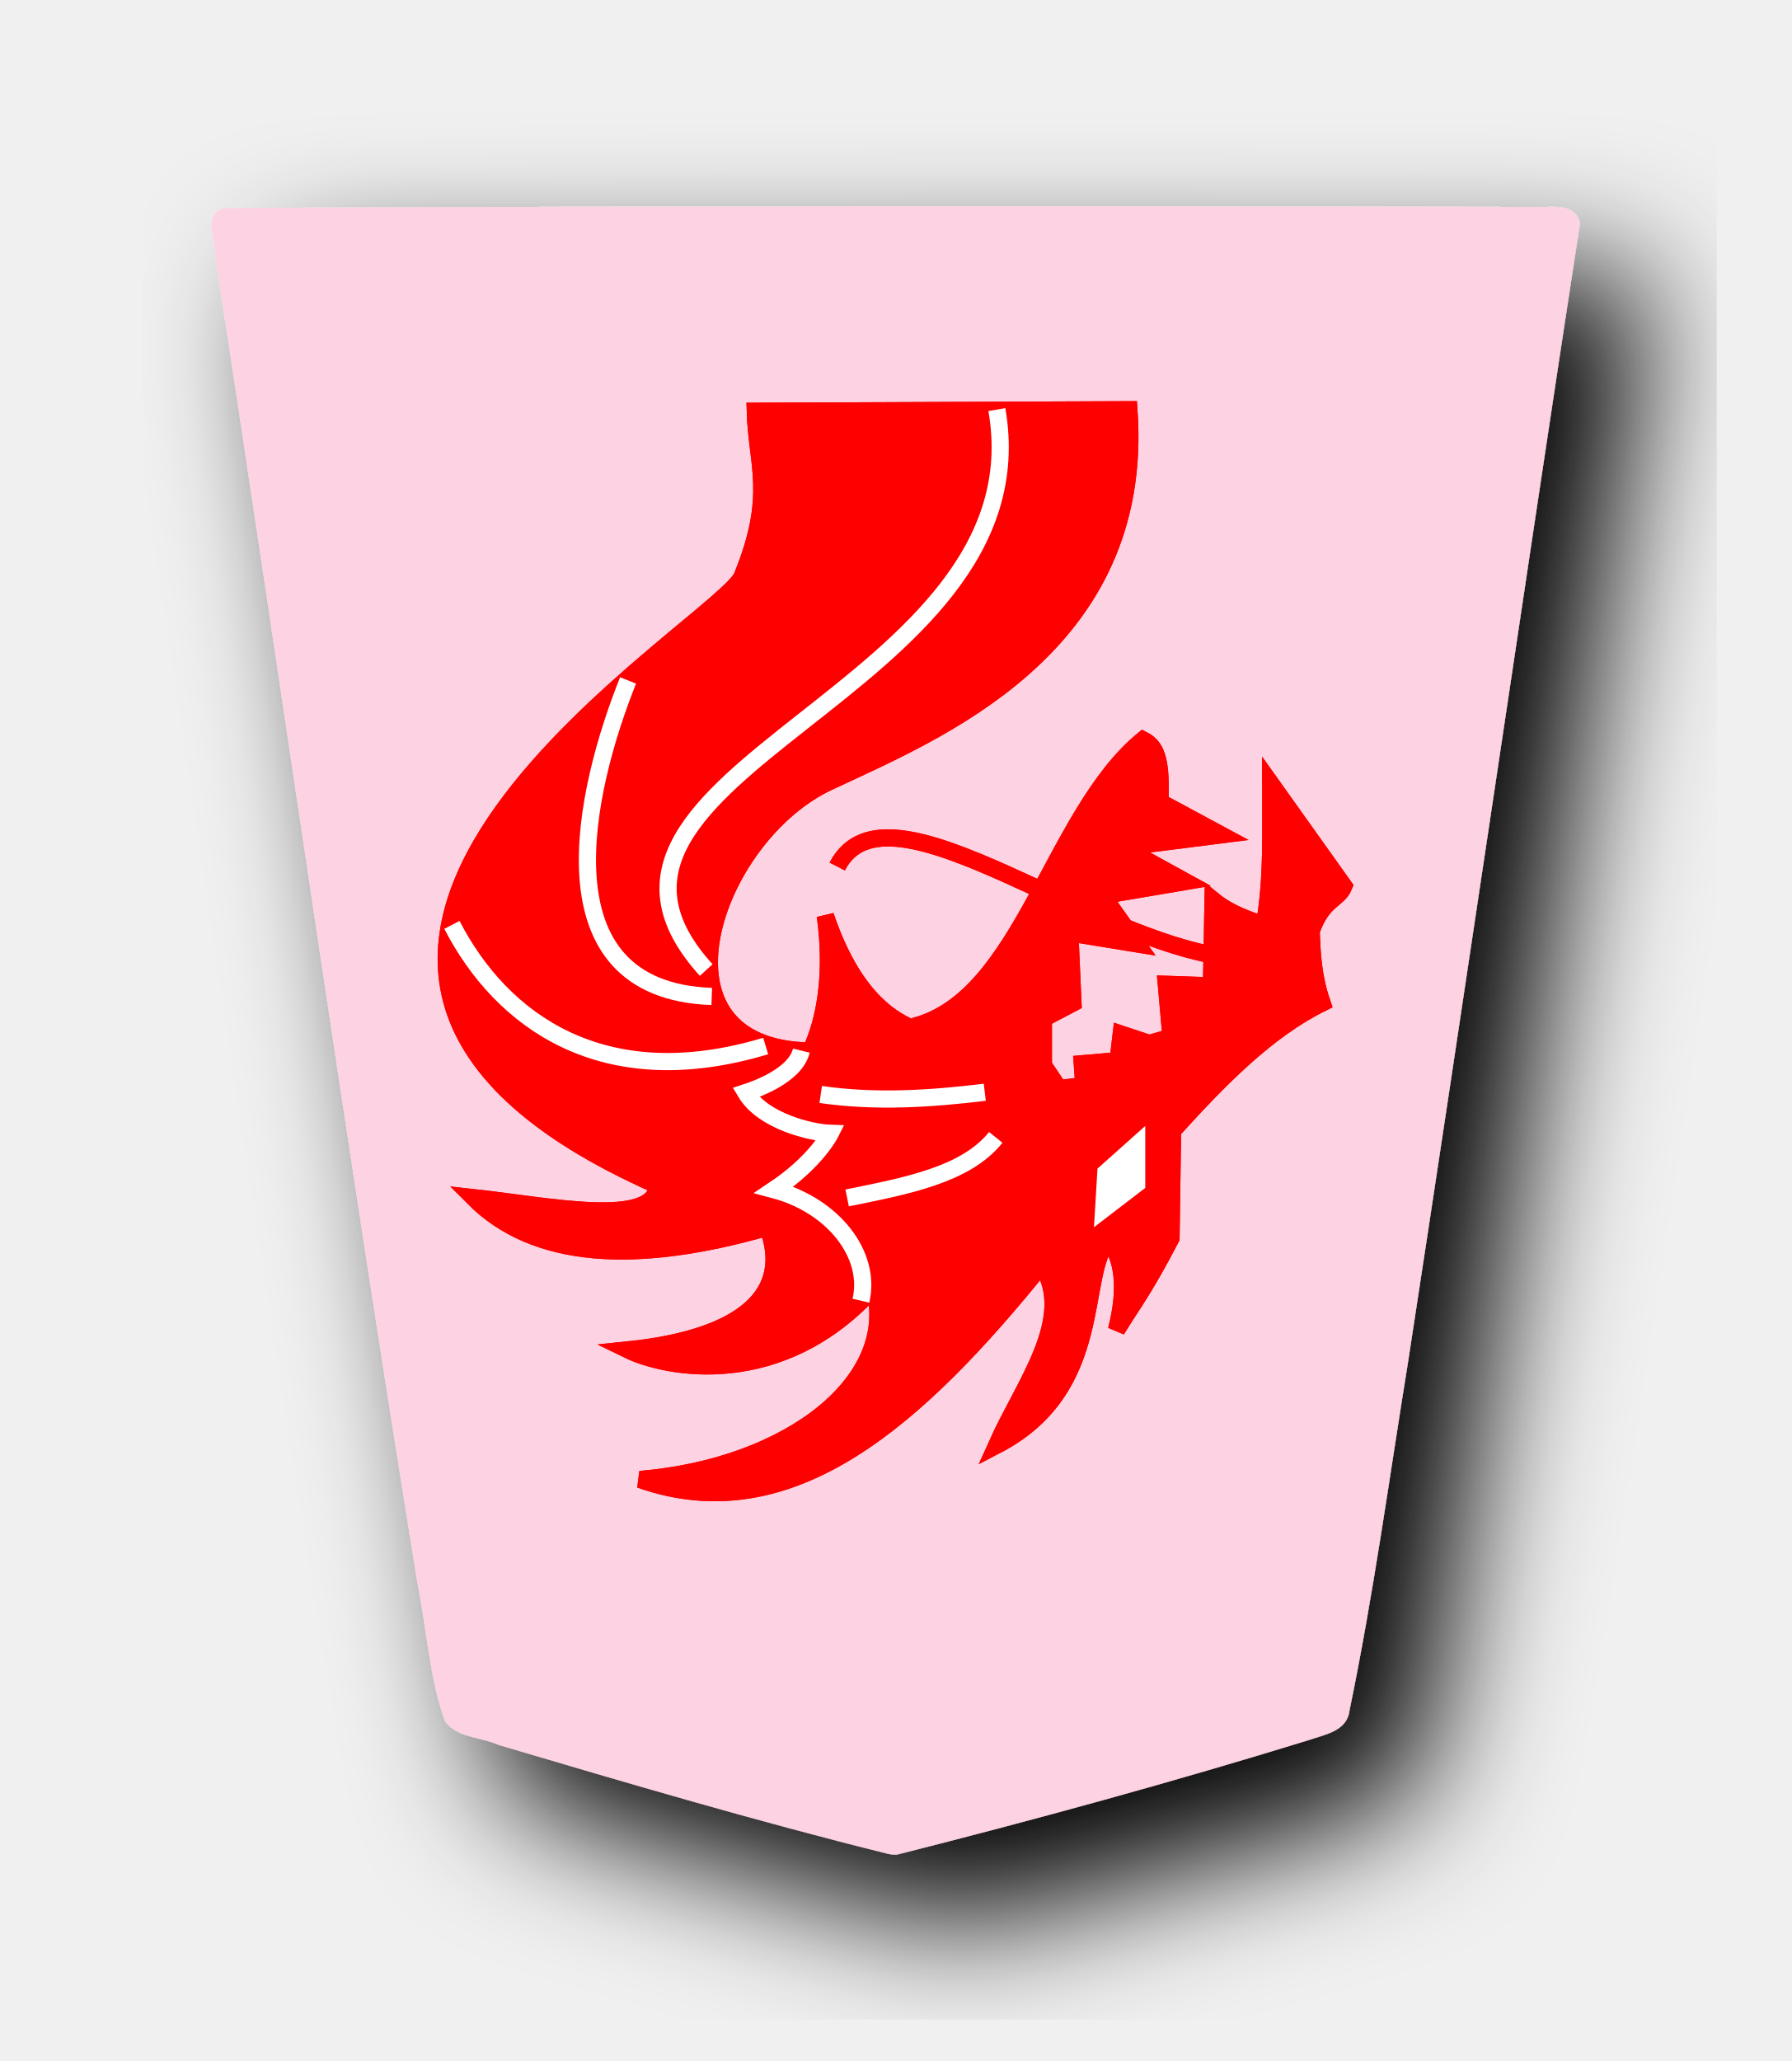
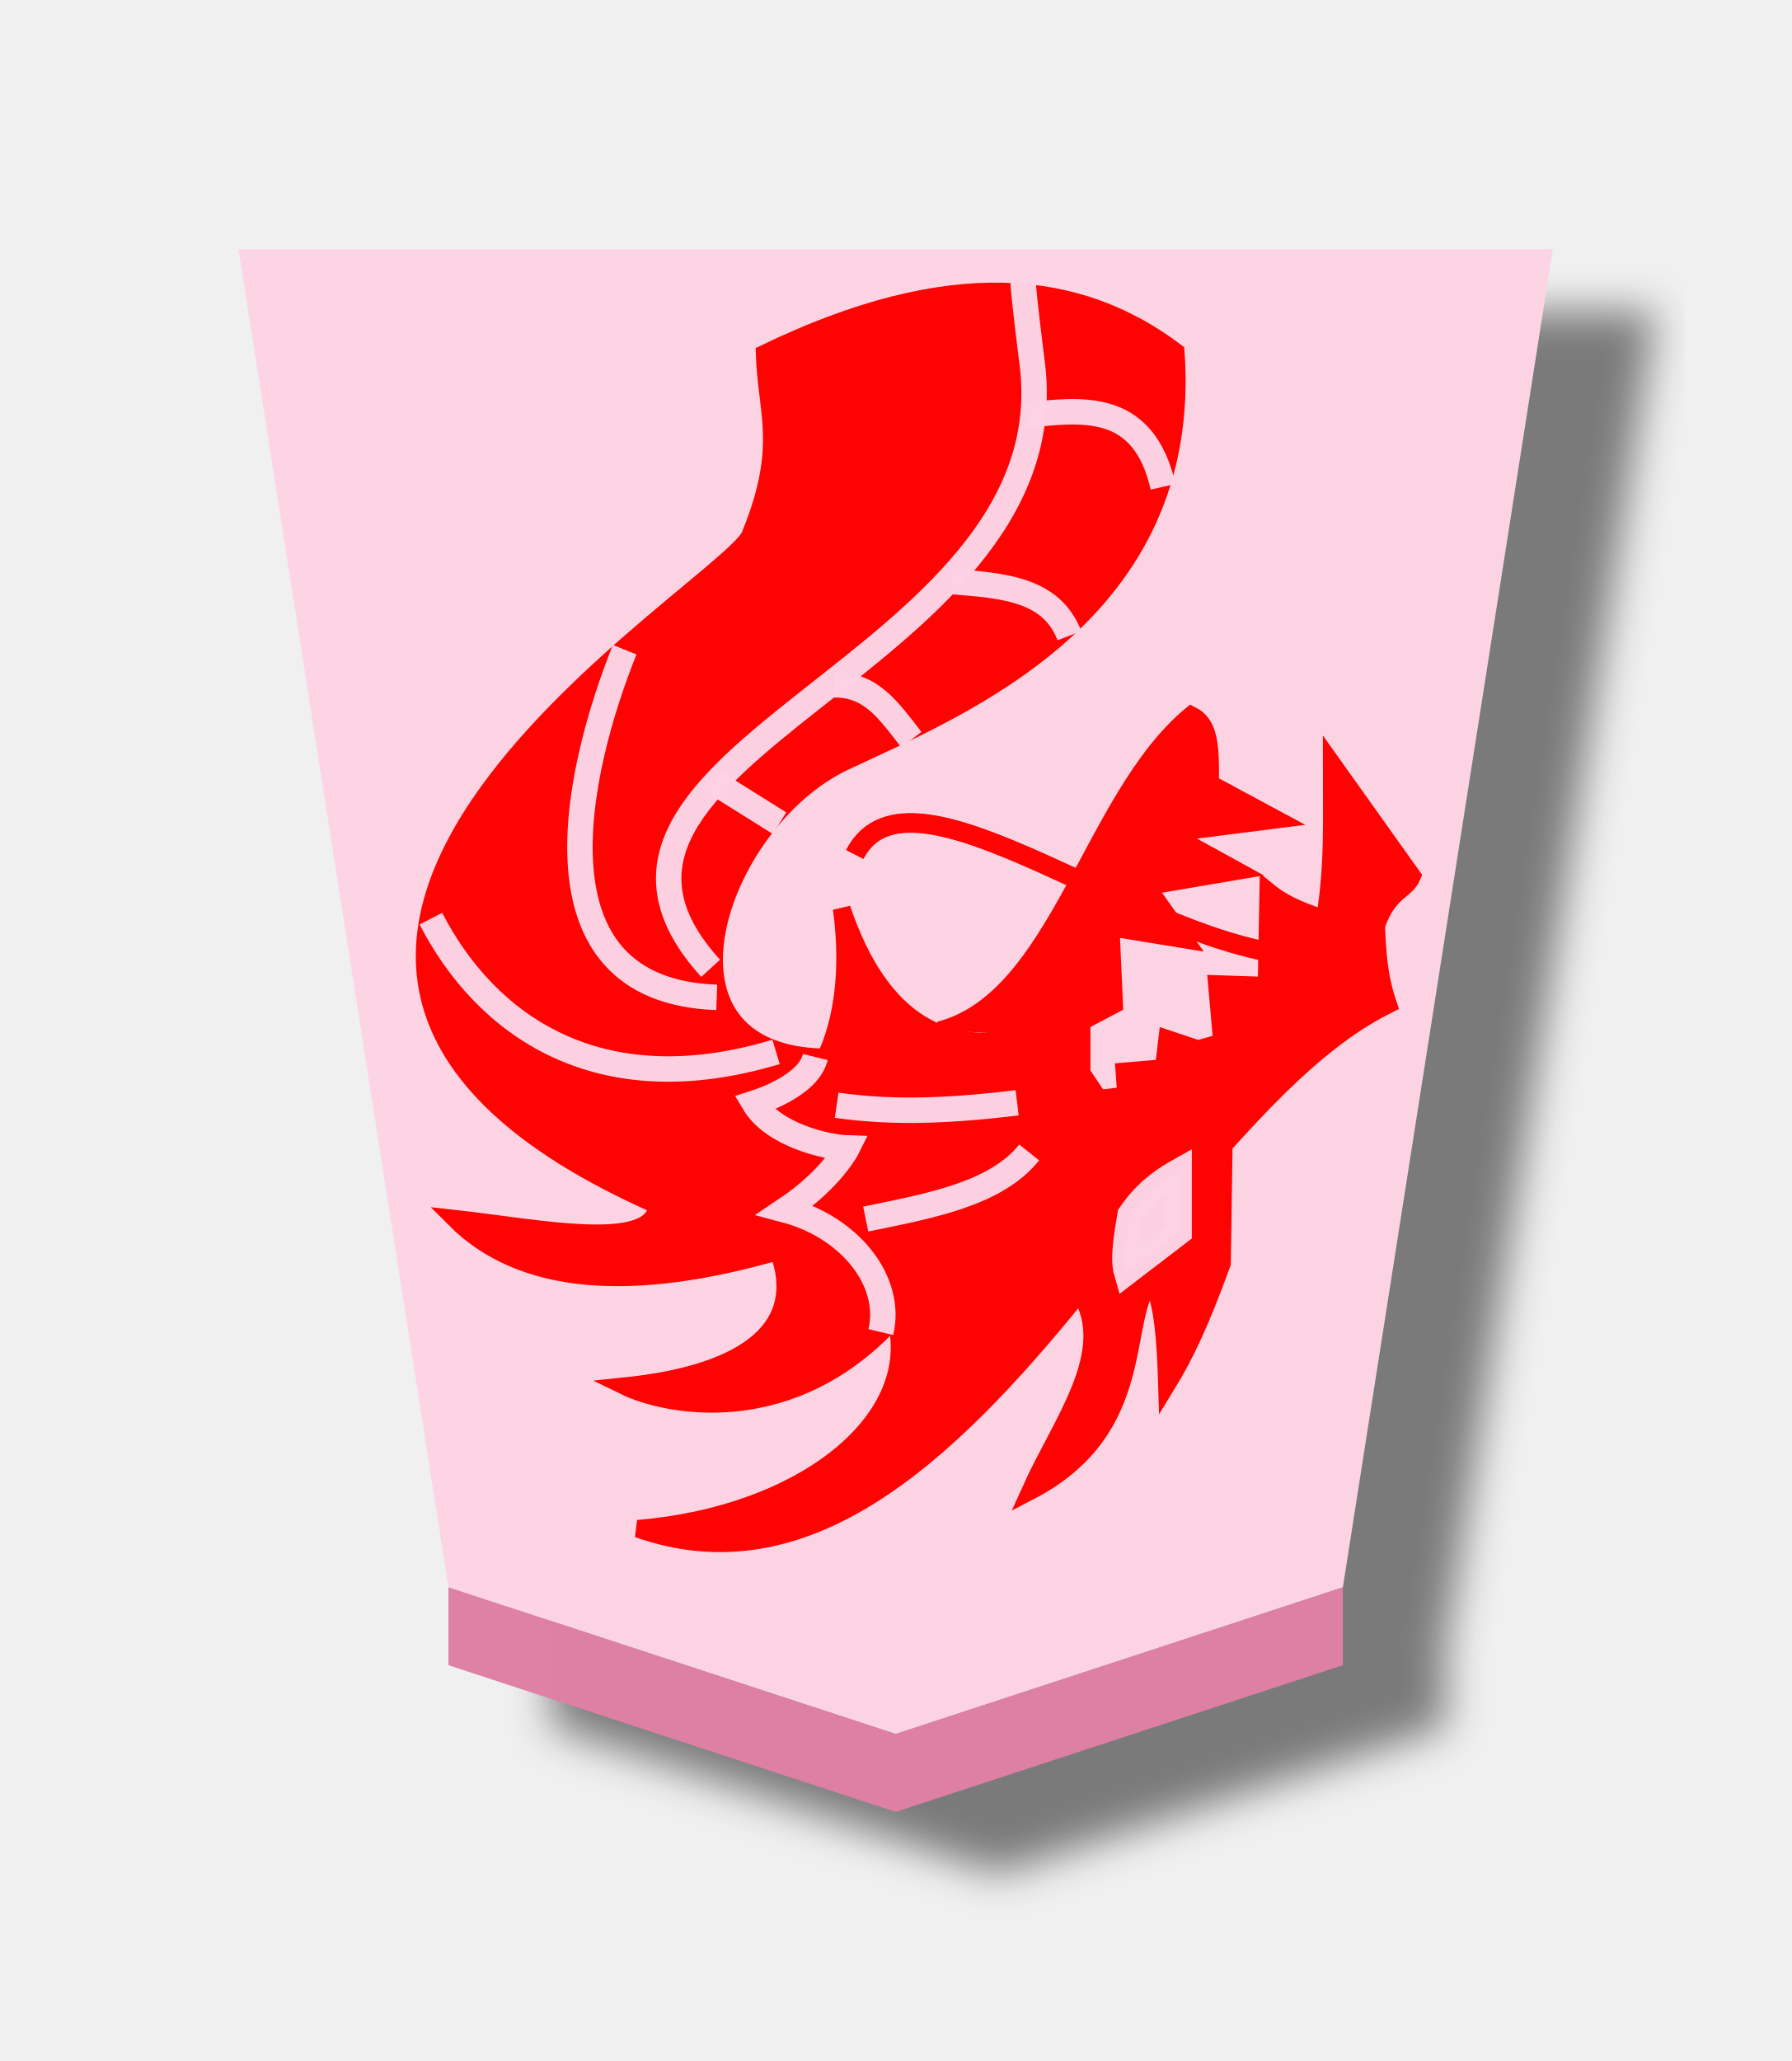
<svg xmlns="http://www.w3.org/2000/svg" width="52.157" height="60" version="1.1" id="svg1717">
  <defs id="defs1721">
    <filter style="color-interpolation-filters:sRGB" id="filter1552">
      <feFlood flood-opacity="0.498" flood-color="rgb(0,0,0)" result="flood" id="feFlood1542" />
      <feComposite in="flood" in2="SourceGraphic" operator="in" result="composite1" id="feComposite1544" />
      <feGaussianBlur in="composite1" stdDeviation="2.5" result="blur" id="feGaussianBlur1546" />
      <feOffset dx="4.57967e-15" dy="4.41314e-15" result="offset" id="feOffset1548" />
      <feComposite in="SourceGraphic" in2="offset" operator="over" result="composite2" id="feComposite1550" />
    </filter>
    <filter style="color-interpolation-filters:sRGB" id="filter1540">
      <feFlood flood-opacity="0.498" flood-color="rgb(0,0,0)" result="flood" id="feFlood1530" />
      <feComposite in="flood" in2="SourceGraphic" operator="in" result="composite1" id="feComposite1532" />
      <feGaussianBlur in="composite1" stdDeviation="2.5" result="blur" id="feGaussianBlur1534" />
      <feOffset dx="4.57967e-15" dy="4.41314e-15" result="offset" id="feOffset1536" />
      <feComposite in="SourceGraphic" in2="offset" operator="over" result="composite2" id="feComposite1538" />
    </filter>
    <filter id="drop-shadow-9">
      <feGaussianBlur in="SourceAlpha" result="blur" stdDeviation="2" id="feGaussianBlur5056" />
      <feOffset result="offsetBlur" dx="2" dy="2" id="feOffset5058" />
      <feBlend in="SourceGraphic" in2="offsetBlur" mode="normal" id="feBlend5060" />
    </filter>
    <filter id="drop-shadow-2">
      <feGaussianBlur in="SourceAlpha" result="blur" stdDeviation="2" id="feGaussianBlur6807" />
      <feOffset result="offsetBlur" dx="2" dy="2" id="feOffset6809" />
      <feBlend in="SourceGraphic" in2="offsetBlur" mode="normal" id="feBlend6811" />
    </filter>
    <filter id="drop-shadow-2-8">
      <feGaussianBlur in="SourceAlpha" result="blur" stdDeviation="2" id="feGaussianBlur6807-2" />
      <feOffset result="offsetBlur" dx="2" dy="2" id="feOffset6809-8" />
      <feBlend in="SourceGraphic" in2="offsetBlur" mode="normal" id="feBlend6811-0" />
    </filter>
    <filter id="drop-shadow-6">
      <feGaussianBlur in="SourceAlpha" result="blur" stdDeviation="2" id="feGaussianBlur5056-9" />
      <feOffset result="offsetBlur" dx="2" dy="2" id="feOffset5058-0" />
      <feBlend in="SourceGraphic" in2="offsetBlur" mode="normal" id="feBlend5060-9" />
    </filter>
    <filter id="drop-shadow-27">
      <feGaussianBlur in="SourceAlpha" result="blur" stdDeviation="2" id="feGaussianBlur5056-5" />
      <feOffset result="offsetBlur" dx="2" dy="2" id="feOffset5058-6" />
      <feBlend in="SourceGraphic" in2="offsetBlur" mode="normal" id="feBlend5060-96" />
    </filter>
    <filter id="drop-shadow-2-88">
      <feGaussianBlur in="SourceAlpha" result="blur" stdDeviation="2" id="feGaussianBlur6807-1" />
      <feOffset result="offsetBlur" dx="2" dy="2" id="feOffset6809-5" />
      <feBlend in="SourceGraphic" in2="offsetBlur" mode="normal" id="feBlend6811-7" />
    </filter>
    <filter id="drop-shadow-2-6">
      <feGaussianBlur in="SourceAlpha" result="blur" stdDeviation="2" id="feGaussianBlur6807-4" />
      <feOffset result="offsetBlur" dx="2" dy="2" id="feOffset6809-6" />
      <feBlend in="SourceGraphic" in2="offsetBlur" mode="normal" id="feBlend6811-8" />
    </filter>
+     <filter id="drop-shadow-62">
+       <feGaussianBlur in="SourceAlpha" result="blur" stdDeviation="2" id="feGaussianBlur5056-7" />
+       <feOffset result="offsetBlur" dx="2" dy="2" id="feOffset5058-9" />
+       <feBlend in="SourceGraphic" in2="offsetBlur" mode="normal" id="feBlend5060-1" />
+     </filter>
+     <filter id="drop-shadow-1">
+       <feGaussianBlur in="SourceAlpha" result="blur" stdDeviation="2" id="feGaussianBlur5056-0" />
+       <feOffset result="offsetBlur" dx="2" dy="2" id="feOffset5058-7" />
+       <feBlend in="SourceGraphic" in2="offsetBlur" mode="normal" id="feBlend5060-4" />
+     </filter>
+     <filter id="drop-shadow-2-67">
+       <feGaussianBlur in="SourceAlpha" result="blur" stdDeviation="2" id="feGaussianBlur6807-7" />
+       <feOffset result="offsetBlur" dx="2" dy="2" id="feOffset6809-4" />
+       <feBlend in="SourceGraphic" in2="offsetBlur" mode="normal" id="feBlend6811-74" />
+     </filter>
+     <filter id="drop-shadow-2-86">
+       <feGaussianBlur in="SourceAlpha" result="blur" stdDeviation="2" id="feGaussianBlur6807-6" />
+       <feOffset result="offsetBlur" dx="2" dy="2" id="feOffset6809-9" />
+       <feBlend in="SourceGraphic" in2="offsetBlur" mode="normal" id="feBlend6811-1" />
+     </filter>
+     <filter id="drop-shadow-22">
+       <feGaussianBlur in="SourceAlpha" result="blur" stdDeviation="2" id="feGaussianBlur5056-0-5" />
+       <feOffset result="offsetBlur" dx="2" dy="2" id="feOffset5058-0-0" />
+       <feBlend in="SourceGraphic" in2="offsetBlur" mode="normal" id="feBlend5060-0" />
+     </filter>
+     <filter id="drop-shadow-2-8-6">
+       <feGaussianBlur in="SourceAlpha" result="blur" stdDeviation="2" id="feGaussianBlur6807-40" />
+       <feOffset result="offsetBlur" dx="2" dy="2" id="feOffset6809-4-3" />
+       <feBlend in="SourceGraphic" in2="offsetBlur" mode="normal" id="feBlend6811-3" />
+     </filter>
+     <filter id="drop-shadow-5">
+       <feGaussianBlur in="SourceAlpha" result="blur" stdDeviation="2" id="feGaussianBlur5056-6" />
+       <feOffset result="offsetBlur" dx="2" dy="2" id="feOffset5058-2" />
+       <feBlend in="SourceGraphic" in2="offsetBlur" mode="normal" id="feBlend5060-8" />
+     </filter>
+     <filter id="drop-shadow-5-9">
+       <feGaussianBlur in="SourceAlpha" result="blur" stdDeviation="2" id="feGaussianBlur5056-6-0" />
+       <feOffset result="offsetBlur" dx="2" dy="2" id="feOffset5058-2-0" />
+       <feBlend in="SourceGraphic" in2="offsetBlur" mode="normal" id="feBlend5060-8-3" />
+     </filter>
+     <filter id="drop-shadow-2-84">
+       <feGaussianBlur in="SourceAlpha" result="blur" stdDeviation="2" id="feGaussianBlur6807-9" />
+       <feOffset result="offsetBlur" dx="2" dy="2" id="feOffset6809-5-9" />
+       <feBlend in="SourceGraphic" in2="offsetBlur" mode="normal" id="feBlend6811-1-9" />
+     </filter>
+     <filter id="drop-shadow-2-84-4">
+       <feGaussianBlur in="SourceAlpha" result="blur" stdDeviation="2" id="feGaussianBlur6807-9-5" />
+       <feOffset result="offsetBlur" dx="2" dy="2" id="feOffset6809-5-7" />
+       <feBlend in="SourceGraphic" in2="offsetBlur" mode="normal" id="feBlend6811-1-1" />
+     </filter>
+     <filter id="drop-shadow-5-1">
+       <feGaussianBlur in="SourceAlpha" result="blur" stdDeviation="2" id="feGaussianBlur5056-6-9" />
+       <feOffset result="offsetBlur" dx="2" dy="2" id="feOffset5058-2-6" />
+       <feBlend in="SourceGraphic" in2="offsetBlur" mode="normal" id="feBlend5060-8-9" />
+     </filter>
+     <filter id="drop-shadow-5-1-3">
+       <feGaussianBlur in="SourceAlpha" result="blur" stdDeviation="2" id="feGaussianBlur5056-6-9-6" />
+       <feOffset result="offsetBlur" dx="2" dy="2" id="feOffset5058-2-6-1" />
+       <feBlend in="SourceGraphic" in2="offsetBlur" mode="normal" id="feBlend5060-8-9-7" />
+     </filter>
+     <filter id="drop-shadow-2-84-1">
+       <feGaussianBlur in="SourceAlpha" result="blur" stdDeviation="2" id="feGaussianBlur6807-9-0" />
+       <feOffset result="offsetBlur" dx="2" dy="2" id="feOffset6809-5-3" />
+       <feBlend in="SourceGraphic" in2="offsetBlur" mode="normal" id="feBlend6811-1-0" />
+     </filter>
+     <filter id="drop-shadow-2-84-1-0">
+       <feGaussianBlur in="SourceAlpha" result="blur" stdDeviation="2" id="feGaussianBlur6807-9-0-0" />
+       <feOffset result="offsetBlur" dx="2" dy="2" id="feOffset6809-5-3-6" />
+       <feBlend in="SourceGraphic" in2="offsetBlur" mode="normal" id="feBlend6811-1-0-3" />
+     </filter>
+     <filter id="drop-shadow-5-1-2">
+       <feGaussianBlur in="SourceAlpha" result="blur" stdDeviation="2" id="feGaussianBlur5056-6-9-8" />
+       <feOffset result="offsetBlur" dx="2" dy="2" id="feOffset5058-2-6-5" />
+       <feBlend in="SourceGraphic" in2="offsetBlur" mode="normal" id="feBlend5060-8-9-1" />
+     </filter>
+     <filter id="drop-shadow-5-1-2-8">
+       <feGaussianBlur in="SourceAlpha" result="blur" stdDeviation="2" id="feGaussianBlur5056-6-9-8-3" />
+       <feOffset result="offsetBlur" dx="2" dy="2" id="feOffset5058-2-6-5-7" />
+       <feBlend in="SourceGraphic" in2="offsetBlur" mode="normal" id="feBlend5060-8-9-1-4" />
+     </filter>
+     <filter id="drop-shadow-2-84-1-0-0">
+       <feGaussianBlur in="SourceAlpha" result="blur" stdDeviation="2" id="feGaussianBlur6807-9-0-9" />
+       <feOffset result="offsetBlur" dx="2" dy="2" id="feOffset6809-5-3-1" />
+       <feBlend in="SourceGraphic" in2="offsetBlur" mode="normal" id="feBlend6811-1-0-0" />
+     </filter>
+     <filter id="drop-shadow-2-84-1-0-1">
+       <feGaussianBlur in="SourceAlpha" result="blur" stdDeviation="2" id="feGaussianBlur6807-9-0-9-0" />
+       <feOffset result="offsetBlur" dx="2" dy="2" id="feOffset6809-5-3-1-2" />
+       <feBlend in="SourceGraphic" in2="offsetBlur" mode="normal" id="feBlend6811-1-0-0-7" />
+     </filter>
+     <filter id="drop-shadow-5-1-1">
+       <feGaussianBlur in="SourceAlpha" result="blur" stdDeviation="2" id="feGaussianBlur5056-6-9-88" />
+       <feOffset result="offsetBlur" dx="2" dy="2" id="feOffset5058-2-6-1-6" />
+       <feBlend in="SourceGraphic" in2="offsetBlur" mode="normal" id="feBlend5060-8-9-5" />
+     </filter>
+     <filter id="drop-shadow-2-84-1-4">
+       <feGaussianBlur in="SourceAlpha" result="blur" stdDeviation="2" id="feGaussianBlur6807-9-0-2" />
+       <feOffset result="offsetBlur" dx="2" dy="2" id="feOffset6809-5-3-5" />
+       <feBlend in="SourceGraphic" in2="offsetBlur" mode="normal" id="feBlend6811-1-0-4" />
+     </filter>
+     <filter style="color-interpolation-filters:sRGB" id="filter4363">
+       <feFlood flood-opacity="0.498" flood-color="rgb(0,0,0)" result="flood" id="feFlood4353" />
+       <feComposite in="flood" in2="SourceGraphic" operator="in" result="composite1" id="feComposite4355" />
+       <feGaussianBlur in="composite1" stdDeviation="1" result="blur" id="feGaussianBlur4357" />
+       <feOffset dx="5" dy="3" result="offset" id="feOffset4359" />
+       <feComposite in="SourceGraphic" in2="offset" operator="over" result="composite2" id="feComposite4361" />
+     </filter>
+     <filter style="color-interpolation-filters:sRGB" id="filter4195">
+       <feFlood flood-opacity="0.498" flood-color="rgb(0,0,0)" result="flood" id="feFlood4185" />
+       <feComposite in="flood" in2="SourceGraphic" operator="in" result="composite1" id="feComposite4187" />
+       <feGaussianBlur in="composite1" stdDeviation="1" result="blur" id="feGaussianBlur4189" />
+       <feOffset dx="5" dy="3" result="offset" id="feOffset4191" />
+       <feComposite in="SourceGraphic" in2="offset" operator="over" result="composite2" id="feComposite4193" />
+     </filter>
+     <filter style="color-interpolation-filters:sRGB" id="filter4459">
+       <feFlood flood-opacity="0.498" flood-color="rgb(0,0,0)" result="flood" id="feFlood4449" />
+       <feComposite in="flood" in2="SourceGraphic" operator="in" result="composite1" id="feComposite4451" />
+       <feGaussianBlur in="composite1" stdDeviation="1" result="blur" id="feGaussianBlur4453" />
+       <feOffset dx="5" dy="3" result="offset" id="feOffset4455" />
+       <feComposite in="SourceGraphic" in2="offset" operator="over" result="composite2" id="feComposite4457" />
+     </filter>
+     <filter style="color-interpolation-filters:sRGB" id="filter4447">
+       <feFlood flood-opacity="0.498" flood-color="rgb(0,0,0)" result="flood" id="feFlood4437" />
+       <feComposite in="flood" in2="SourceGraphic" operator="in" result="composite1" id="feComposite4439" />
+       <feGaussianBlur in="composite1" stdDeviation="1" result="blur" id="feGaussianBlur4441" />
+       <feOffset dx="5" dy="3" result="offset" id="feOffset4443" />
+       <feComposite in="SourceGraphic" in2="offset" operator="over" result="composite2" id="feComposite4445" />
+     </filter>
+     <filter style="color-interpolation-filters:sRGB" id="filter4351">
+       <feFlood flood-opacity="0.498" flood-color="rgb(0,0,0)" result="flood" id="feFlood4341" />
+       <feComposite in="flood" in2="SourceGraphic" operator="in" result="composite1" id="feComposite4343" />
+       <feGaussianBlur in="composite1" stdDeviation="1" result="blur" id="feGaussianBlur4345" />
+       <feOffset dx="5" dy="3" result="offset" id="feOffset4347" />
+       <feComposite in="SourceGraphic" in2="offset" operator="over" result="composite2" id="feComposite4349" />
+     </filter>
+     <filter style="color-interpolation-filters:sRGB" id="filter4207">
+       <feFlood flood-opacity="0.498" flood-color="rgb(0,0,0)" result="flood" id="feFlood4197" />
+       <feComposite in="flood" in2="SourceGraphic" operator="in" result="composite1" id="feComposite4199" />
+       <feGaussianBlur in="composite1" stdDeviation="1" result="blur" id="feGaussianBlur4201" />
+       <feOffset dx="5" dy="3" result="offset" id="feOffset4203" />
+       <feComposite in="SourceGraphic" in2="offset" operator="over" result="composite2" id="feComposite4205" />
+     </filter>
+     <filter style="color-interpolation-filters:sRGB" id="filter4471">
+       <feFlood flood-opacity="0.498" flood-color="rgb(0,0,0)" result="flood" id="feFlood4461" />
+       <feComposite in="flood" in2="SourceGraphic" operator="in" result="composite1" id="feComposite4463" />
+       <feGaussianBlur in="composite1" stdDeviation="1" result="blur" id="feGaussianBlur4465" />
+       <feOffset dx="5" dy="3" result="offset" id="feOffset4467" />
+       <feComposite in="SourceGraphic" in2="offset" operator="over" result="composite2" id="feComposite4469" />
+     </filter>
+     <filter style="color-interpolation-filters:sRGB" id="filter4435">
+       <feFlood flood-opacity="0.498" flood-color="rgb(0,0,0)" result="flood" id="feFlood4425" />
+       <feComposite in="flood" in2="SourceGraphic" operator="in" result="composite1" id="feComposite4427" />
+       <feGaussianBlur in="composite1" stdDeviation="1" result="blur" id="feGaussianBlur4429" />
+       <feOffset dx="5" dy="3" result="offset" id="feOffset4431" />
+       <feComposite in="SourceGraphic" in2="offset" operator="over" result="composite2" id="feComposite4433" />
+     </filter>
  </defs>
  <filter id="drop-shadow">
    <feGaussianBlur in="SourceAlpha" result="blur" stdDeviation="2" id="feGaussianBlur1692" />
    <feOffset result="offsetBlur" dx="2" dy="2" id="feOffset1694" />
    <feBlend in="SourceGraphic" in2="offsetBlur" mode="normal" id="feBlend1696" />
  </filter>
-   <g style="display:inline" id="g9239" transform="translate(-96.08425,-80.44154)">
-     <g style="fill:#fdd3e3;fill-opacity:1;filter:url(#drop-shadow-2-6)" transform="matrix(0.9818505,0,0,0.9818505,-3.917223,57.22259)" id="g8555">
-       <g transform="rotate(180,45.5785,23.8125)" id="g8553" style="fill:#fdd3e3;fill-opacity:1">
-         <path style="fill:#fdd3e3;fill-opacity:1" d="m -37.299,-31.01 c -4.096,1.034 -8.171,2.152 -12.208,3.395 -0.467,0.163 -1.13,0.263 -1.201,0.865 -0.709,3.416 -1.178,6.885 -1.737,10.331 -1.73,11.255 -3.378,22.528 -5.1,33.78 0.155,0.682 1.013,0.424 1.51,0.48 12.894,0.025 25.788,0.03 38.68,-0.033 0.672,-0.156 0.28,-0.952 0.279,-1.409 -2.011,-13.12 -3.876,-26.263 -5.998,-39.366 -0.277,-1.356 -0.348,-2.782 -0.816,-4.087 -0.347,-0.497 -1.073,-0.468 -1.588,-0.704 -3.832,-1.137 -7.673,-2.267 -11.55,-3.231 -0.09,-0.017 -0.18,-0.032 -0.271,-0.021 z" id="path8551" />
-       </g>
-     </g>
-     <g id="g10899-0" transform="matrix(-0.6250772,0,0,-0.6250772,185.1706,209.2696)" style="display:inline">
-       <path id="path10831-5" d="m 99.939,158.298 c -5.05,1.298 -6.423,9.839 -10.661,13.344 -0.736,-0.368 -0.828,-1.192 -0.798,-2.901 l -2.828,-1.523 4.569,-0.58 -2.901,-1.595 3.844,-0.653 -1.595,-2.248 3.118,0.508 -0.145,-3.263 1.378,-0.725 V 156.485 l -0.725,-1.088 -1.16,0.145 0.073,1.015 -1.668,0.145 -0.145,1.233 -1.305,-0.435 -1.015,0.29 0.218,2.466 -2.103,-0.072 -0.073,3.989 c -0.474,-0.387 -1.149,-0.774 -2.393,-1.16 -0.385,2.272 -0.286,4.327 -0.29,6.6 l -3.409,-4.786 c 0.27,-0.657 1.007,-0.598 1.523,-2.103 -0.045,-1.05 -0.085,-2.098 -0.508,-3.336 2.56,-1.264 4.783,-3.539 6.962,-5.947 l 0.073,-5.004 c 1.305,-2.498 1.753,-2.994 2.538,-4.279 -0.51,2.033 -0.286,3.332 0.363,4.206 1.446,-1.538 0.089,-6.905 5.222,-9.573 -1.287,2.877 -3.691,5.894 -2.103,8.413 5.712,-7.082 11.658,-12.498 18.711,-10.008 -6.96,0.571 -12.106,4.596 -10.904,8.948 4.373,-4.886 9.736,-3.754 11.456,-2.915 -5.427,0.561 -7.647,2.641 -6.499,5.715 6.145,-1.765 10.849,-1.497 13.707,1.378 -3.442,-0.376 -8.448,-1.443 -8.58,0.571 24.088,10.629 -3.532,26.368 -3.966,28.437 -1.502,3.714 -0.65,5.123 -0.58,7.615 l -17.405,0.072 c -0.79,-11.119 9.081,-15.023 14.019,-17.348 5.409,-2.547 8.743,-12.412 0.809,-12.521 -0.674,1.42 -1.059,3.566 -0.686,6.3 -1.656,-4.871 -4.462,-6.293 -8.05,-5.367" style="fill:#ff0000;fill-opacity:1;stroke:#ff0000;stroke-width:0.8;stroke-linecap:butt;stroke-linejoin:miter;stroke-miterlimit:4;stroke-dasharray:none;stroke-opacity:1" />
-       <g style="stroke-width:0.8;stroke-miterlimit:4;stroke-dasharray:none" id="g10867-5">
-         <path transform="matrix(1.333333,0,0,-1.333333,0,396.8507)" style="display:inline;fill:none;stroke:#ffffff;stroke-width:0.6;stroke-linecap:butt;stroke-linejoin:miter;stroke-miterlimit:4;stroke-dasharray:none;stroke-opacity:1" d="m 76.815,188.497 c -0.383,-1.615 0.982,-3.333 3.033,-3.876 -1.475,-0.986 -1.966,-1.97 -1.966,-1.97 0.661,-0.021 2.352,-0.417 2.954,-1.423 -0.279,-0.091 -1.725,-0.574 -1.941,-1.465" id="path10833-7" />
-         <g style="stroke-width:0.8;stroke-miterlimit:4;stroke-dasharray:none" id="g10865-9">
-           <g style="stroke:#ffffff;stroke-width:0.8;stroke-miterlimit:4;stroke-dasharray:none" id="g10857-5">
-             <path style="fill:none;stroke:#ffffff;stroke-width:0.8;stroke-linecap:butt;stroke-linejoin:miter;stroke-miterlimit:4;stroke-dasharray:none;stroke-opacity:1" d="m 106.855,157.383 c 7.556,-2.277 12.294,1.142 14.615,5.641" id="path10835-6" />
-             <path style="fill:none;stroke:#ffffff;stroke-width:0.8;stroke-linecap:butt;stroke-linejoin:miter;stroke-miterlimit:4;stroke-dasharray:none;stroke-opacity:1" d="m 109.368,159.691 c 8.144,0.284 5.927,9.657 3.897,14.718" id="path10837-7" />
-             <path style="fill:none;stroke:#ffffff;stroke-width:0.8;stroke-linecap:butt;stroke-linejoin:miter;stroke-miterlimit:4;stroke-dasharray:none;stroke-opacity:1" d="m 113.778,156.87 c 3.371,1.833 6.189,4.367 4.974,12" id="path10839-7" />
-             <path style="fill:none;stroke:#ffffff;stroke-width:0.8;stroke-linecap:butt;stroke-linejoin:miter;stroke-miterlimit:4;stroke-dasharray:none;stroke-opacity:1" d="m 108.701,173.639 c -1.781,0.807 -2.699,7.632 -1.436,7.231" id="path10841-8" />
-             <g id="g10855-8" style="stroke:#ffffff;stroke-width:0.8;stroke-miterlimit:4;stroke-dasharray:none">
-               <path id="path10843-0" d="m 114.035,161.742 c 2.846,11.105 -15.307,14.109 -12.666,25.128" style="fill:none;stroke:#ffffff;stroke-width:0.8;stroke-linecap:butt;stroke-linejoin:miter;stroke-miterlimit:4;stroke-dasharray:none;stroke-opacity:1" />
-               <path id="path10845-9" d="m 109.625,160.921 c 8.402,9.23 -15.847,12.912 -13.538,26.102" style="fill:none;stroke:#ffffff;stroke-width:0.8;stroke-linecap:butt;stroke-linejoin:miter;stroke-miterlimit:4;stroke-dasharray:none;stroke-opacity:1" />
-               <path id="path10847-6" d="m 106.137,168.101 2.82,1.333" style="fill:none;stroke:#ffffff;stroke-width:0.8;stroke-linecap:butt;stroke-linejoin:miter;stroke-miterlimit:4;stroke-dasharray:none;stroke-opacity:1" />
-               <path id="path10849-6" d="m 100.958,171.075 c 0.944,1.219 1.638,2.318 3.128,2.308" style="fill:none;stroke:#ffffff;stroke-width:0.8;stroke-linecap:butt;stroke-linejoin:miter;stroke-miterlimit:4;stroke-dasharray:none;stroke-opacity:1" />
-               <path id="path10851-1" d="m 94.548,175.126 c 0.727,1.872 3.111,1.784 5.282,1.949" style="fill:none;stroke:#ffffff;stroke-width:0.8;stroke-linecap:butt;stroke-linejoin:miter;stroke-miterlimit:4;stroke-dasharray:none;stroke-opacity:1" />
-               <path id="path10853-3" d="m 91.061,180.1 c 0.097,3.528 2.614,3.75 4.974,3.949" style="fill:none;stroke:#ffffff;stroke-width:0.8;stroke-linecap:butt;stroke-linejoin:miter;stroke-miterlimit:4;stroke-dasharray:none;stroke-opacity:1" />
-             </g>
+   <g transform="translate(-45.60969,-158.0163)" style="opacity:0.99" id="g4562">
+     <g style="filter:url(#filter4435)" transform="matrix(0.6,0,0,0.6,-0.2456695,-2.835138)" id="g4173">
+       <g id="g11448" transform="matrix(1.05,0,0,1.05,-5.895372,-12.59706)" style="opacity:1">
+         <g id="g7764-07" transform="matrix(1.565004,0,0,1.41149,-80.39812,236.4527)" style="fill:url(#linearGradient27692);fill-opacity:1;stroke-width:1.024">
+           <g style="fill:url(#linearGradient27690);fill-opacity:1;stroke-width:1.024" id="g7762-32" transform="rotate(180,45.5785,23.8125)">
+             <path id="path7760-2" d="m -36.762,-31.01 -13.206,4.802 -6.2,43.811 38.813,1.12e-4 -6.2,-43.812 z" style="fill:#fdd3e3;fill-opacity:0.992;stroke-width:1.024" />
          </g>
-           <path id="path10859-9" d="m 93.112,152.255 c 2.017,-2.722 3.803,-5.72 7.128,-6.872" style="fill:none;stroke:#ffffff;stroke-width:0.8;stroke-linecap:butt;stroke-linejoin:miter;stroke-miterlimit:4;stroke-dasharray:none;stroke-opacity:1" />
-           <path id="path10861-8" d="m 96.65,155.229 c 2.547,-0.309 5.094,-0.472 7.641,-0.103" style="fill:none;stroke:#ffffff;stroke-width:0.8;stroke-linecap:butt;stroke-linejoin:miter;stroke-miterlimit:4;stroke-dasharray:none;stroke-opacity:1" />
-           <path id="path10863-0" d="m 96.138,153.127 c 1.403,-1.755 4.191,-2.262 6.923,-2.82" style="fill:none;stroke:#ffffff;stroke-width:0.8;stroke-linecap:butt;stroke-linejoin:miter;stroke-miterlimit:4;stroke-dasharray:none;stroke-opacity:1" />
        </g>
      </g>
-       <path id="path10869-5" d="m 91.112,149.793 -1.538,1.179 v 1.795 l 1.436,-1.282 z" style="fill:#ffffff;fill-opacity:1;stroke:#ffffff;stroke-width:0.8;stroke-linecap:butt;stroke-linejoin:miter;stroke-miterlimit:4;stroke-dasharray:none;stroke-opacity:1" />
-       <path id="path10871-6" d="m 84.446,161.434 c 6.802,0.229 16.721,8.885 19.076,4.308" style="fill:none;stroke:#ff0000;stroke-width:0.8;stroke-linecap:butt;stroke-linejoin:miter;stroke-miterlimit:4;stroke-dasharray:none;stroke-opacity:1" />
-       <path style="fill:#ff0000;fill-opacity:1;stroke:#ff0000;stroke-width:0.8;stroke-linecap:butt;stroke-linejoin:miter;stroke-miterlimit:4;stroke-dasharray:none;stroke-opacity:1" d="m 99.939,158.298 c -5.05,1.298 -6.423,9.839 -10.661,13.344 -0.736,-0.368 -0.828,-1.192 -0.798,-2.901 l -2.828,-1.523 4.569,-0.58 -2.901,-1.595 3.844,-0.653 -1.595,-2.248 3.118,0.508 -0.145,-3.263 1.378,-0.725 V 156.485 l -0.725,-1.088 -1.16,0.145 0.073,1.015 -1.668,0.145 -0.145,1.233 -1.305,-0.435 -1.015,0.29 0.218,2.466 -2.103,-0.072 -0.073,3.989 c -0.474,-0.387 -1.149,-0.774 -2.393,-1.16 -0.385,2.272 -0.286,4.327 -0.29,6.6 l -3.409,-4.786 c 0.27,-0.657 1.007,-0.598 1.523,-2.103 -0.045,-1.05 -0.085,-2.098 -0.508,-3.336 2.56,-1.264 4.783,-3.539 6.962,-5.947 l 0.073,-5.004 c 1.305,-2.498 1.753,-2.994 2.538,-4.279 -0.51,2.033 -0.286,3.332 0.363,4.206 1.446,-1.538 0.089,-6.905 5.222,-9.573 -1.287,2.877 -3.691,5.894 -2.103,8.413 5.712,-7.082 11.658,-12.498 18.711,-10.008 -6.96,0.571 -12.106,4.596 -10.904,8.948 4.373,-4.886 9.736,-3.754 11.456,-2.915 -5.427,0.561 -7.647,2.641 -6.499,5.715 6.145,-1.765 10.849,-1.497 13.707,1.378 -3.442,-0.376 -8.448,-1.443 -8.58,0.571 24.088,10.629 -3.532,26.368 -3.966,28.437 -1.502,3.714 -0.65,5.123 -0.58,7.615 l -17.405,0.072 c -0.79,-11.119 9.081,-15.023 14.019,-17.348 5.409,-2.547 8.743,-12.412 0.809,-12.521 -0.674,1.42 -1.059,3.566 -0.686,6.3 -1.656,-4.871 -4.462,-6.293 -8.05,-5.367" id="path10873-1" />
-       <g id="g10893-8" style="stroke-width:0.8;stroke-miterlimit:4;stroke-dasharray:none">
-         <path id="path10875-8" d="m 76.815,188.497 c -0.383,-1.615 0.982,-3.333 3.033,-3.876 -1.475,-0.986 -1.966,-1.97 -1.966,-1.97 0.661,-0.021 2.352,-0.417 2.954,-1.423 -0.279,-0.091 -1.725,-0.574 -1.941,-1.465" style="display:inline;fill:none;stroke:#ffffff;stroke-width:0.6;stroke-linecap:butt;stroke-linejoin:miter;stroke-miterlimit:4;stroke-dasharray:none;stroke-opacity:1" transform="matrix(1.333333,0,0,-1.333333,0,396.8507)" />
-         <g id="g10891-3" style="stroke-width:0.8;stroke-miterlimit:4;stroke-dasharray:none">
-           <g id="g10885-2" style="stroke:#ffffff;stroke-width:0.8;stroke-miterlimit:4;stroke-dasharray:none">
-             <path id="path10877-3" d="m 106.855,157.383 c 7.556,-2.277 12.294,1.142 14.615,5.641" style="fill:none;stroke:#ffffff;stroke-width:0.8;stroke-linecap:butt;stroke-linejoin:miter;stroke-miterlimit:4;stroke-dasharray:none;stroke-opacity:1" />
-             <path id="path10879-8" d="m 109.368,159.691 c 8.144,0.284 5.927,9.657 3.897,14.718" style="fill:none;stroke:#ffffff;stroke-width:0.8;stroke-linecap:butt;stroke-linejoin:miter;stroke-miterlimit:4;stroke-dasharray:none;stroke-opacity:1" />
-             <g style="stroke:#ffffff;stroke-width:0.8;stroke-miterlimit:4;stroke-dasharray:none" id="g10883-6">
-               <path style="fill:none;stroke:#ffffff;stroke-width:0.8;stroke-linecap:butt;stroke-linejoin:miter;stroke-miterlimit:4;stroke-dasharray:none;stroke-opacity:1" d="m 109.625,160.921 c 8.402,9.23 -15.847,12.912 -13.538,26.102" id="path10881-0" />
+       <path style="opacity:1;fill:#de7ea3;fill-opacity:0.992;stroke:none;stroke-width:1.589px;stroke-linecap:butt;stroke-linejoin:miter;stroke-opacity:1" d="m 98.188,348.882 v -3.78 l 21.702,7.118 21.701,-7.118 v 3.78 L 119.89,356 Z" id="path9418-4-6-3-8-9-6-5-9" />
+     </g>
+     <g style="opacity:1" id="g2585-3" transform="matrix(-0.5985,0,0,-0.5985,144.6117,265.5585)">
+       <g transform="matrix(1.149075,0,0,1.149075,4.877452,-52.32471)" id="g5991-8-6-9">
+         <g id="g5959-6-1-3" style="stroke-width:0.8;stroke-miterlimit:4;stroke-dasharray:none">
+           <path id="path5925-18-5-6" d="m 76.815,188.497 c -0.383,-1.615 0.982,-3.333 3.033,-3.876 -1.475,-0.986 -1.966,-1.97 -1.966,-1.97 0.661,-0.021 2.352,-0.417 2.954,-1.423 -0.279,-0.091 -1.725,-0.574 -1.941,-1.465" style="display:inline;fill:none;stroke:#ffffff;stroke-width:0.6;stroke-linecap:butt;stroke-linejoin:miter;stroke-miterlimit:4;stroke-dasharray:none;stroke-opacity:1" transform="matrix(1.333333,0,0,-1.333333,0,396.8507)" />
+           <g id="g5957-11-8-7" style="stroke-width:0.8;stroke-miterlimit:4;stroke-dasharray:none">
+             <g id="g5949-4-4-6" style="stroke:#ffffff;stroke-width:0.8;stroke-miterlimit:4;stroke-dasharray:none">
+               <path id="path5927-1-6-8" d="m 106.855,157.383 c 7.556,-2.277 12.294,1.142 14.615,5.641" style="fill:none;stroke:#ffffff;stroke-width:0.8;stroke-linecap:butt;stroke-linejoin:miter;stroke-miterlimit:4;stroke-dasharray:none;stroke-opacity:1" />
+               <path id="path5929-1-8-3" d="m 109.368,159.691 c 8.144,0.284 5.927,9.657 3.897,14.718" style="fill:none;stroke:#ffffff;stroke-width:0.8;stroke-linecap:butt;stroke-linejoin:miter;stroke-miterlimit:4;stroke-dasharray:none;stroke-opacity:1" />
+               <path id="path5931-3-9-1" d="m 113.778,156.87 c 3.371,1.833 6.189,4.367 4.974,12" style="fill:none;stroke:#ffffff;stroke-width:0.8;stroke-linecap:butt;stroke-linejoin:miter;stroke-miterlimit:4;stroke-dasharray:none;stroke-opacity:1" />
+               <path id="path5933-9-8-5" d="m 108.701,173.639 c -1.781,0.807 -2.699,7.632 -1.436,7.231" style="fill:none;stroke:#ffffff;stroke-width:0.8;stroke-linecap:butt;stroke-linejoin:miter;stroke-miterlimit:4;stroke-dasharray:none;stroke-opacity:1" />
+               <g style="stroke:#ffffff;stroke-width:0.8;stroke-miterlimit:4;stroke-dasharray:none" id="g5947-9-3-6">
+                 <path style="fill:none;stroke:#ffffff;stroke-width:0.8;stroke-linecap:butt;stroke-linejoin:miter;stroke-miterlimit:4;stroke-dasharray:none;stroke-opacity:1" d="m 114.035,161.742 c 2.846,11.105 -15.307,14.109 -12.666,25.128" id="path5935-3-6-7" />
+                 <path style="fill:none;stroke:#ffffff;stroke-width:0.8;stroke-linecap:butt;stroke-linejoin:miter;stroke-miterlimit:4;stroke-dasharray:none;stroke-opacity:1" d="m 109.625,160.921 c 8.402,9.23 -15.847,12.912 -13.538,26.102" id="path5937-72-2-7" />
+               </g>
            </g>
+             <path style="fill:none;stroke:#ffffff;stroke-width:0.8;stroke-linecap:butt;stroke-linejoin:miter;stroke-miterlimit:4;stroke-dasharray:none;stroke-opacity:1" d="m 93.112,152.255 c 2.017,-2.722 3.803,-5.72 7.128,-6.872" id="path5951-3-7-3" />
+             <path style="fill:none;stroke:#ffffff;stroke-width:0.8;stroke-linecap:butt;stroke-linejoin:miter;stroke-miterlimit:4;stroke-dasharray:none;stroke-opacity:1" d="m 96.65,155.229 c 2.547,-0.309 5.094,-0.472 7.641,-0.103" id="path5953-9-6-7" />
+             <path style="fill:none;stroke:#ffffff;stroke-width:0.8;stroke-linecap:butt;stroke-linejoin:miter;stroke-miterlimit:4;stroke-dasharray:none;stroke-opacity:1" d="m 96.138,153.127 c 1.403,-1.755 4.191,-2.262 6.923,-2.82" id="path5955-1-3-9" />
          </g>
-           <path style="fill:none;stroke:#ffffff;stroke-width:0.8;stroke-linecap:butt;stroke-linejoin:miter;stroke-miterlimit:4;stroke-dasharray:none;stroke-opacity:1" d="m 96.65,155.229 c 2.547,-0.309 5.094,-0.472 7.641,-0.103" id="path10887-1" />
-           <path style="fill:none;stroke:#ffffff;stroke-width:0.8;stroke-linecap:butt;stroke-linejoin:miter;stroke-miterlimit:4;stroke-dasharray:none;stroke-opacity:1" d="m 96.138,153.127 c 1.403,-1.755 4.191,-2.262 6.923,-2.82" id="path10889-1" />
        </g>
+         <path style="fill:none;stroke:#ff0000;stroke-width:0.8;stroke-linecap:butt;stroke-linejoin:miter;stroke-miterlimit:4;stroke-dasharray:none;stroke-opacity:1" d="m 84.446,161.434 c 6.802,0.229 16.721,8.885 19.076,4.308" id="path5963-0-5-1" />
+         <path id="path5965-8-5-4" d="m 99.939,158.298 c -5.05,1.298 -6.423,9.839 -10.661,13.344 -0.736,-0.368 -0.828,-1.192 -0.798,-2.901 l -2.828,-1.523 4.569,-0.58 -2.901,-1.595 3.844,-0.653 -1.595,-2.248 3.118,0.508 -0.145,-3.263 1.378,-0.725 V 156.485 l -0.725,-1.088 -1.16,0.145 0.073,1.015 -1.668,0.145 -0.145,1.233 -1.305,-0.435 -1.015,0.29 0.218,2.466 -2.103,-0.072 -0.073,3.989 c -0.474,-0.387 -1.149,-0.774 -2.393,-1.16 -0.385,2.272 -0.286,4.327 -0.29,6.6 l -3.409,-4.786 c 0.27,-0.657 1.007,-0.598 1.523,-2.103 -0.045,-1.05 -0.085,-2.098 -0.508,-3.336 2.56,-1.264 4.783,-3.539 6.962,-5.947 l 0.073,-5.004 c 0.912,-2.498 1.545,-3.851 2.331,-5.136 0.057,1.858 0.158,3.396 0.632,4.446 1.446,-1.538 0.028,-6.287 5.16,-8.955 -1.287,2.877 -3.691,5.894 -2.103,8.413 5.712,-7.082 11.658,-12.498 18.711,-10.008 -6.96,0.571 -12.106,4.596 -10.904,8.948 4.373,-4.886 9.736,-3.754 11.456,-2.915 -5.427,0.561 -7.647,2.641 -6.499,5.715 6.145,-1.765 10.849,-1.497 13.707,1.378 -3.442,-0.376 -8.448,-1.443 -8.58,0.571 24.088,10.629 -3.532,26.368 -3.966,28.437 -1.502,3.714 -0.65,5.123 -0.58,7.615 -7.879,3.808 -13.315,3.165 -17.405,0.072 -0.79,-11.119 9.081,-15.023 14.019,-17.348 5.409,-2.547 8.743,-12.412 0.809,-12.521 -0.674,1.42 -1.059,3.566 -0.686,6.3 -1.656,-4.871 -4.462,-6.293 -8.05,-5.367" style="fill:#ff0000;fill-opacity:1;stroke:#ff0000;stroke-width:0.746;stroke-linecap:butt;stroke-linejoin:miter;stroke-miterlimit:4;stroke-dasharray:none;stroke-opacity:1" />
+         <g style="stroke-width:0.8;stroke-miterlimit:4;stroke-dasharray:none" id="g5985-8-9-3">
+           <path transform="matrix(1.333333,0,0,-1.333333,0,396.8507)" style="display:inline;fill:none;stroke:#fcd2e3;stroke-width:0.808;stroke-linecap:butt;stroke-linejoin:miter;stroke-miterlimit:4;stroke-dasharray:none;stroke-opacity:0.988" d="m 76.815,188.497 c -0.383,-1.615 0.982,-3.333 3.033,-3.876 -1.475,-0.986 -1.966,-1.97 -1.966,-1.97 0.661,-0.021 2.352,-0.417 2.954,-1.423 -0.279,-0.091 -1.725,-0.574 -1.941,-1.465" id="path5967-73-9-7" />
+           <g style="stroke-width:0.8;stroke-miterlimit:4;stroke-dasharray:none" id="g5983-9-3-0">
+             <g style="stroke:#ffffff;stroke-width:0.8;stroke-miterlimit:4;stroke-dasharray:none" id="g5977-0-6-9">
+               <path style="fill:none;stroke:#fcd2e3;stroke-width:1.077;stroke-linecap:butt;stroke-linejoin:miter;stroke-miterlimit:4;stroke-dasharray:none;stroke-opacity:0.988" d="m 106.855,157.383 c 7.556,-2.277 12.294,1.142 14.615,5.641" id="path5969-4-8-3" />
+               <path style="fill:none;stroke:#fcd2e3;stroke-width:1.077;stroke-linecap:butt;stroke-linejoin:miter;stroke-miterlimit:4;stroke-dasharray:none;stroke-opacity:0.988" d="m 109.368,159.691 c 8.144,0.284 5.927,9.657 3.897,14.718" id="path5971-9-3-4" />
+               <g id="g5975-81-9-1" style="stroke:#ffffff;stroke-width:0.8;stroke-miterlimit:4;stroke-dasharray:none">
+                 <path id="path5973-7-4-5" d="m 109.625,160.921 c 8.252,9.066 -14.993,12.779 -13.637,25.406 0.025,0.229 0.413,3.232 0.404,3.645" style="fill:none;stroke:#fcd2e3;stroke-width:1.077;stroke-linecap:butt;stroke-linejoin:miter;stroke-miterlimit:4;stroke-dasharray:none;stroke-opacity:0.988" />
+               </g>
+             </g>
+             <path id="path5979-3-4-4" d="m 96.65,155.229 c 2.547,-0.309 5.094,-0.472 7.641,-0.103" style="fill:none;stroke:#fcd2e3;stroke-width:1.077;stroke-linecap:butt;stroke-linejoin:miter;stroke-miterlimit:4;stroke-dasharray:none;stroke-opacity:0.988" />
+             <path id="path5981-1-2-9" d="m 96.138,153.127 c 1.403,-1.755 4.191,-2.262 6.923,-2.82" style="fill:none;stroke:#fcd2e3;stroke-width:1.077;stroke-linecap:butt;stroke-linejoin:miter;stroke-miterlimit:4;stroke-dasharray:none;stroke-opacity:0.988" />
+           </g>
+         </g>
+         <path id="path5987-5-8-8" d="m 92.015,148.046 -2.223,1.704 v 2.593 c 1.122,-0.627 1.645,-1.241 2.075,-1.852 0.148,-0.913 0.319,-1.851 0.148,-2.445 z" style="fill:#fcd2e3;fill-opacity:0.988;stroke:#fcd2e3;stroke-width:1.077;stroke-linecap:butt;stroke-linejoin:miter;stroke-miterlimit:4;stroke-dasharray:none;stroke-opacity:0.988" />
+         <path id="path5989-1-7-9" d="m 84.446,161.434 c 6.802,0.229 16.721,8.885 19.076,4.308" style="fill:none;stroke:#ff0000;stroke-width:0.829;stroke-linecap:butt;stroke-linejoin:miter;stroke-miterlimit:4;stroke-dasharray:none;stroke-opacity:1" />
      </g>
-       <path style="fill:#ffffff;fill-opacity:1;stroke:#ffffff;stroke-width:0.8;stroke-linecap:butt;stroke-linejoin:miter;stroke-miterlimit:4;stroke-dasharray:none;stroke-opacity:1" d="m 91.112,149.793 -1.538,1.179 v 1.795 l 1.436,-1.282 z" id="path10895-3" />
-       <path style="fill:none;stroke:#ff0000;stroke-width:0.8;stroke-linecap:butt;stroke-linejoin:miter;stroke-miterlimit:4;stroke-dasharray:none;stroke-opacity:1" d="m 84.446,161.434 c 6.802,0.229 16.721,8.885 19.076,4.308" id="path10897-6" />
+       <path id="path9568-8-5-9" d="m 127.493,139.645 3.186,1.994" style="display:inline;fill:none;stroke:#fcd2e3;stroke-width:1.238;stroke-linecap:butt;stroke-linejoin:miter;stroke-miterlimit:4;stroke-dasharray:none;stroke-opacity:0.988" />
+       <path id="path9570-8-0-6" d="m 121.081,143.706 c 1.132,1.462 1.965,2.683 3.753,2.67" style="display:inline;fill:none;stroke:#fcd2e3;stroke-width:1.238;stroke-linecap:butt;stroke-linejoin:miter;stroke-miterlimit:4;stroke-dasharray:none;stroke-opacity:0.988" />
+       <path id="path9572-9-1-7" d="m 113.39,148.765 c 0.872,2.246 3.14,2.436 5.745,2.634" style="display:inline;fill:none;stroke:#fcd2e3;stroke-width:1.238;stroke-linecap:butt;stroke-linejoin:miter;stroke-miterlimit:4;stroke-dasharray:none;stroke-opacity:0.988" />
+       <path id="path9574-8-5-9" d="m 108.835,156.008 c 0.945,4.128 3.86,3.796 6.684,3.474" style="display:inline;fill:none;stroke:#fcd2e3;stroke-width:1.238;stroke-linecap:butt;stroke-linejoin:miter;stroke-miterlimit:4;stroke-dasharray:none;stroke-opacity:0.988" />
    </g>
  </g>
</svg>
